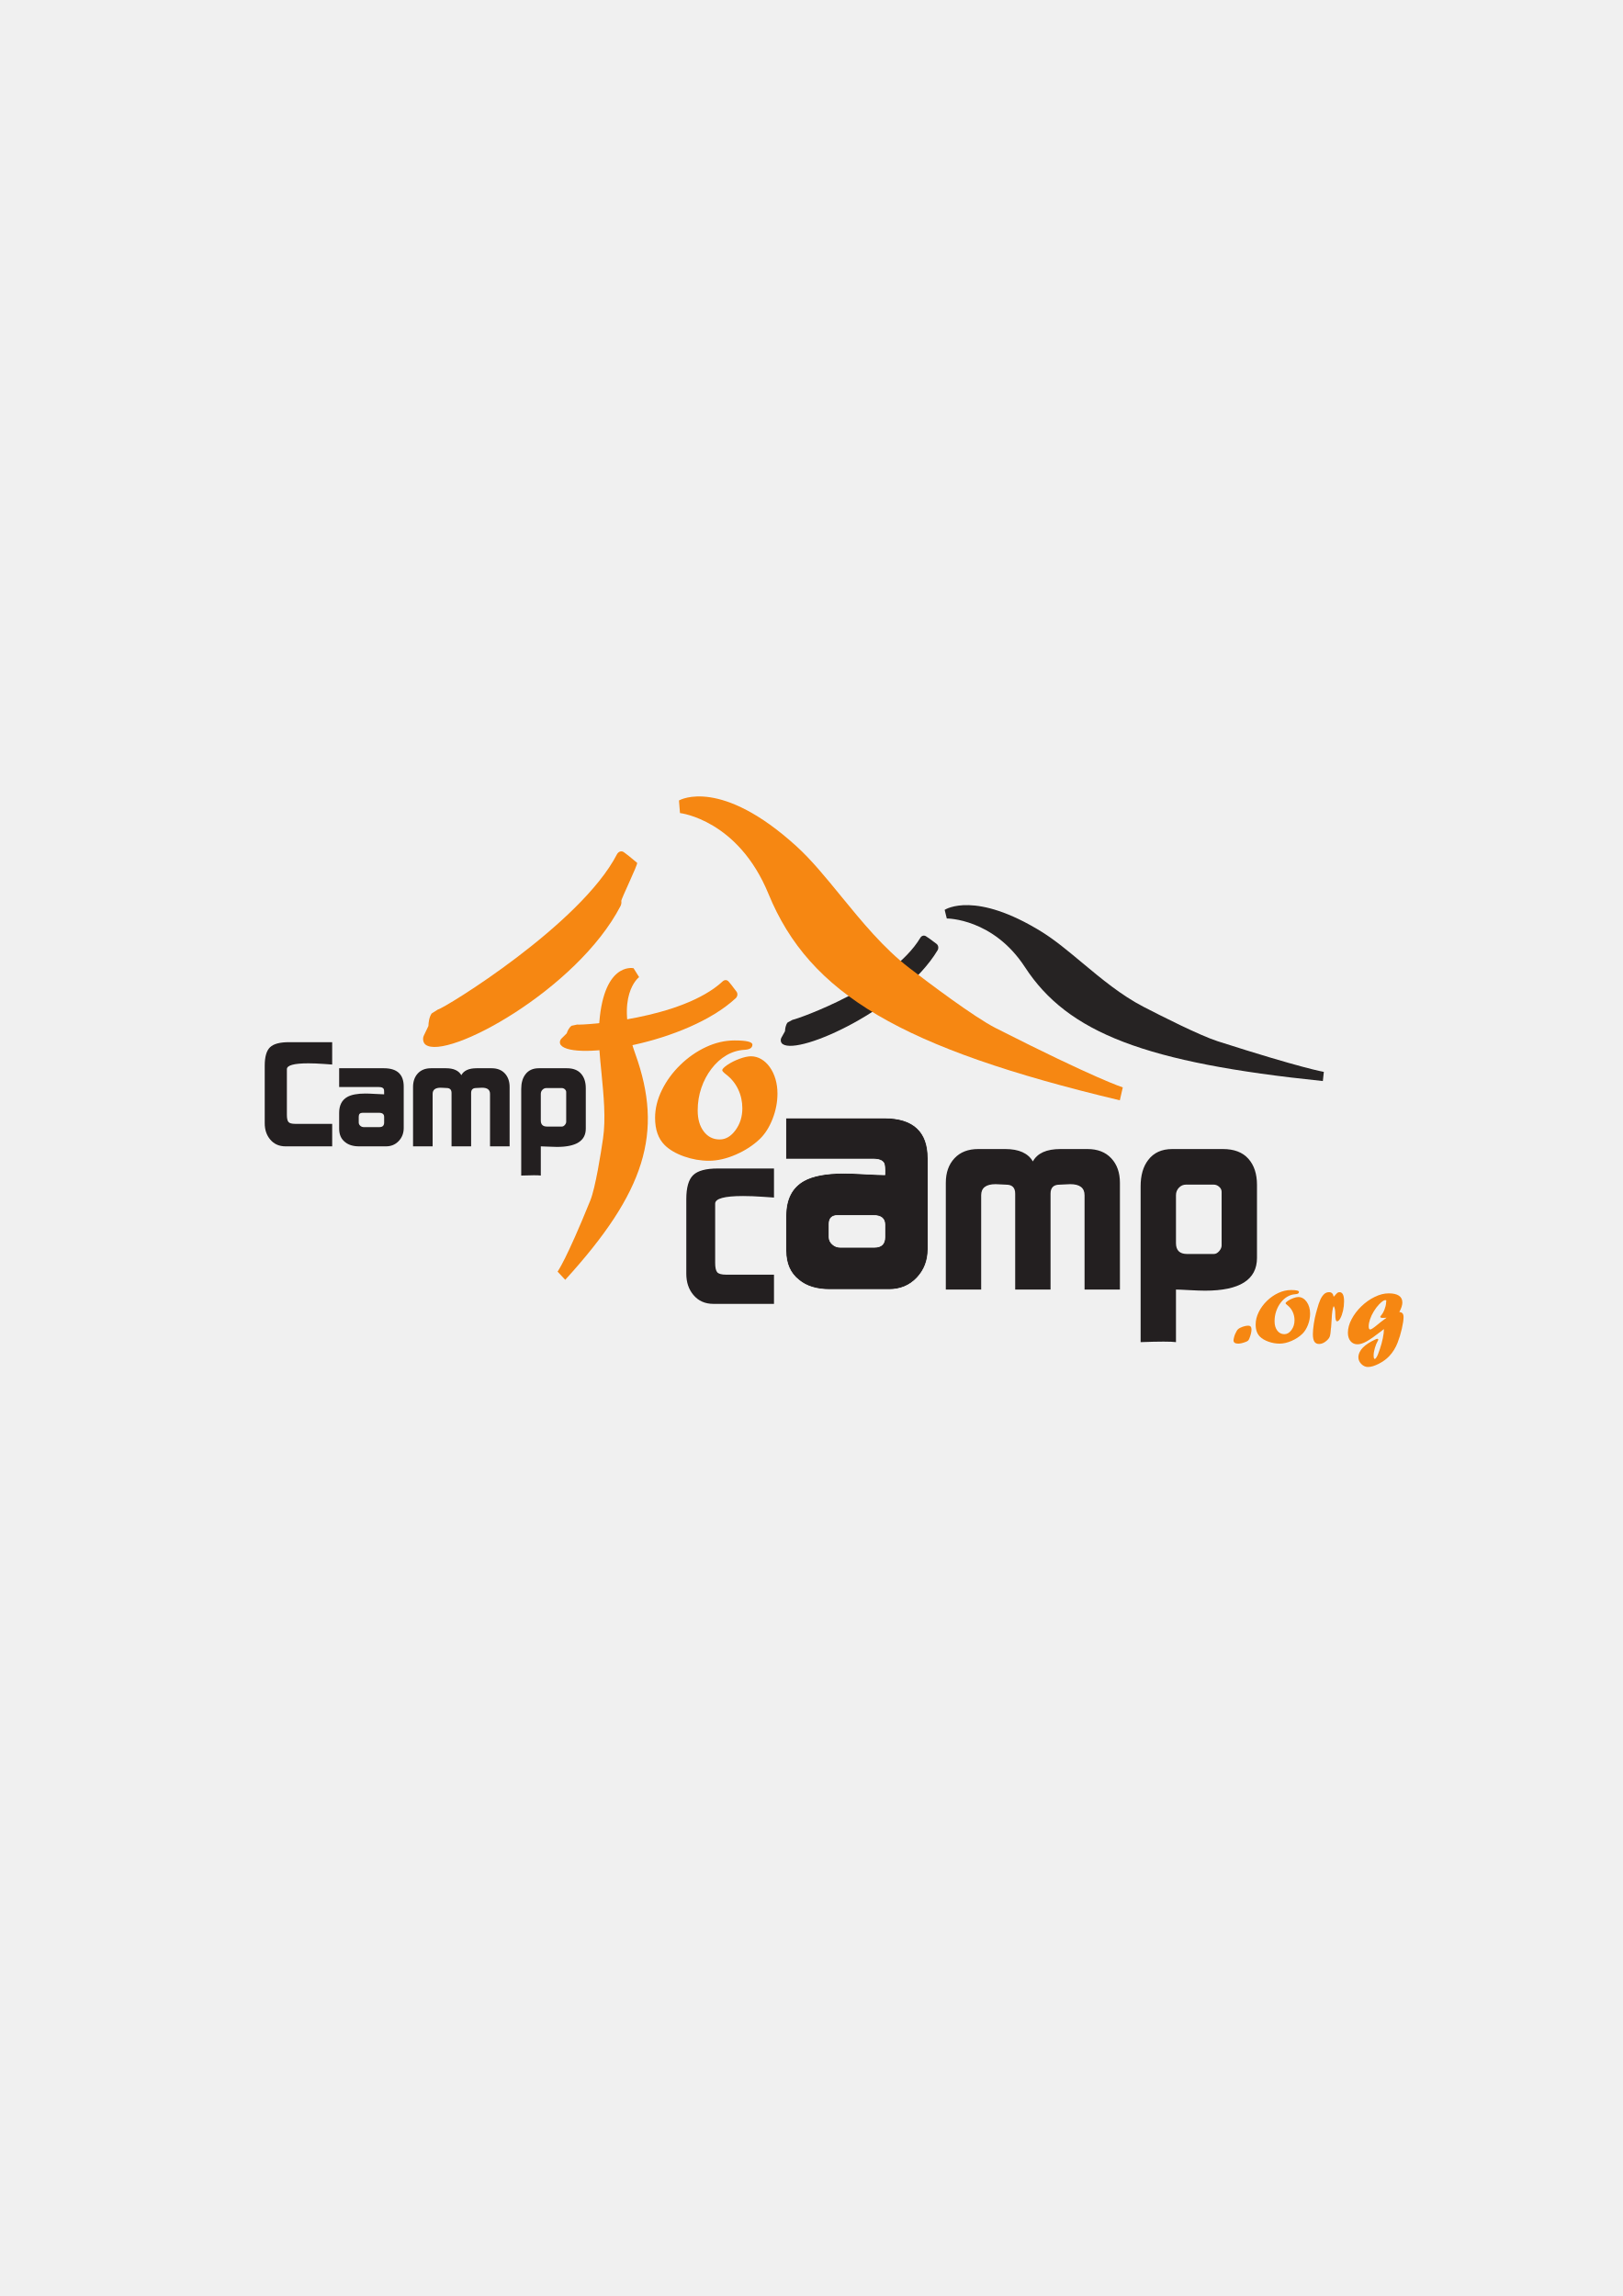
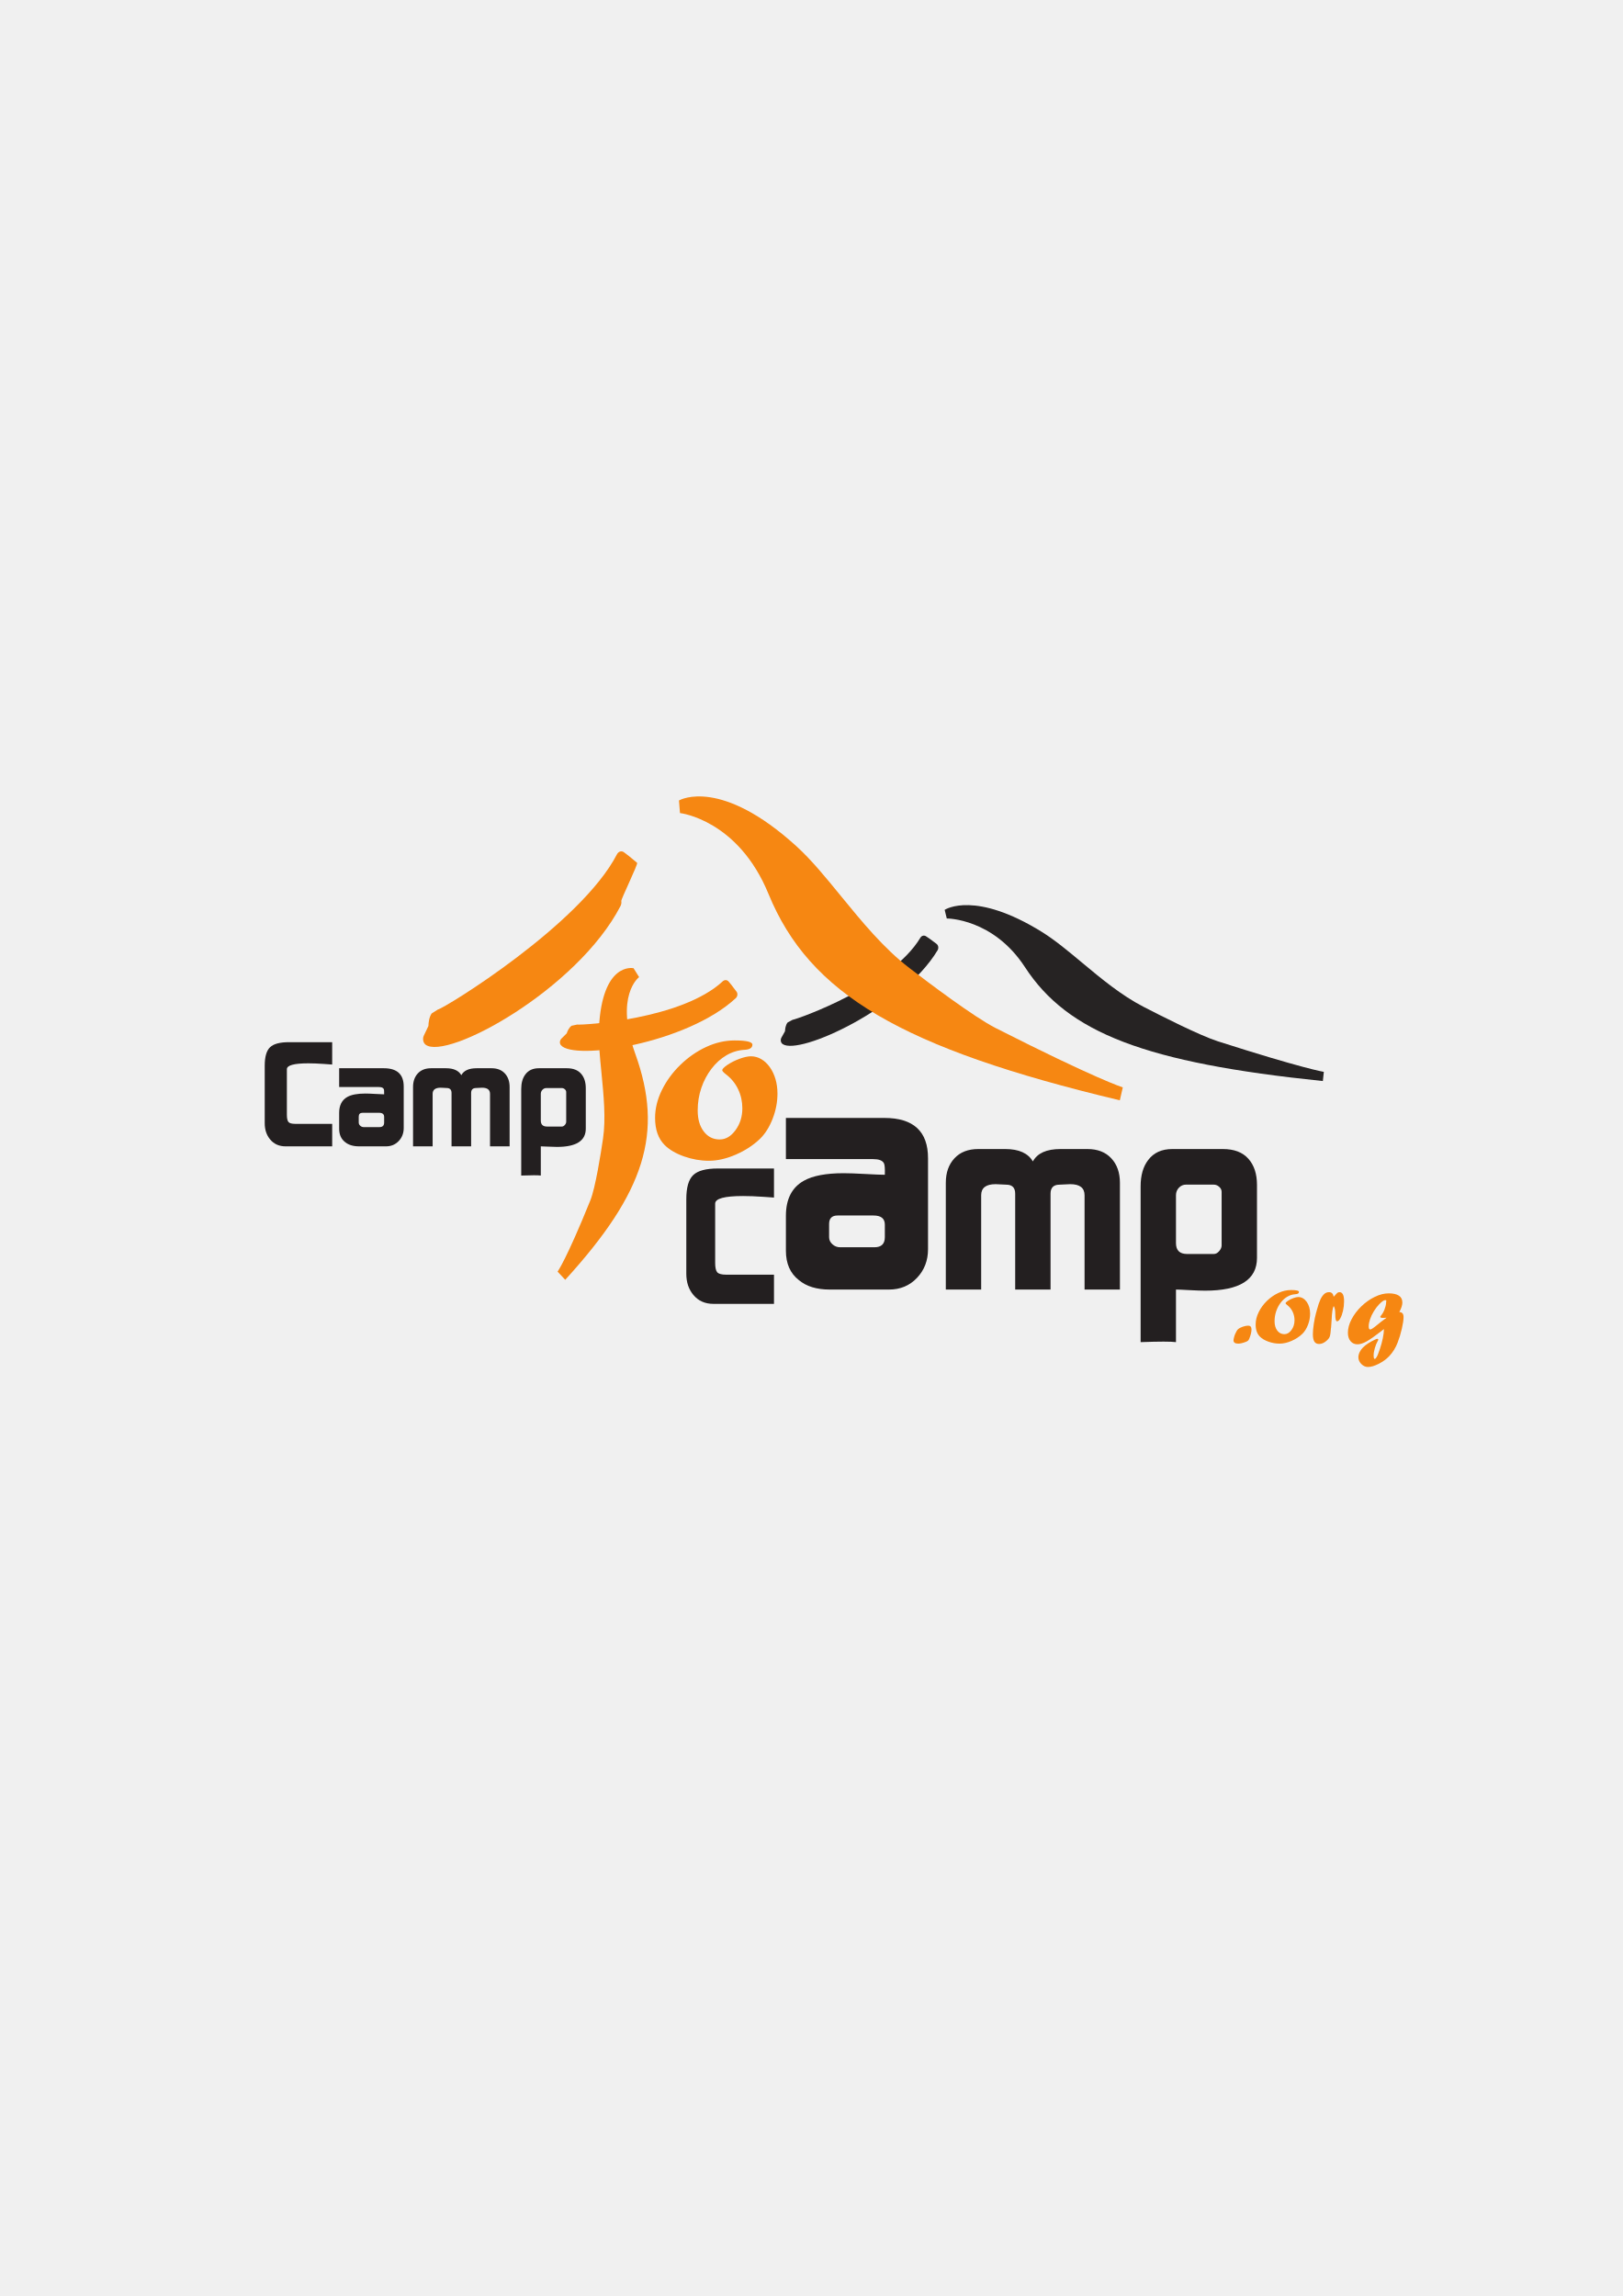
<svg xmlns="http://www.w3.org/2000/svg" id="svg2" version="1.1" width="743.75" height="1052.5" xml:space="preserve">
-   <defs id="defs6">
-     <clipPath clipPathUnits="userSpaceOnUse" id="clipPath20">
-       <path d="M 0,2092.36 0,0 l 4175.88,0 0,2092.36 -4175.88,0 z" id="path22" />
-     </clipPath>
-   </defs>
+   <defs id="defs6" />
  <g id="g12" transform="matrix(1.25,0,0,-1.25,0,1052.5)">
    <g id="g2936" transform="translate(2.522813,103.4353)">
-       <path d="m 337.026,395.209 1.312,-0.881 c 0.063,-0.047 2.523,-1.878 2.523,-1.878 0.338,-0.251 0.565,-0.636 0.647,-1.083 0.072,-0.435 -0.011,-0.897 -0.226,-1.276 -12.657,-21.115 -50.69,-38.67 -56.803,-34.423 -0.339,0.236 -0.596,0.62 -0.678,1.061 -0.03,0.144 -0.041,0.293 -0.03,0.441 0.009,0.298 0.082,0.579 0.225,0.836 l 1.334,2.4 c 0.03,0.821 0.195,2.232 0.944,3.18 l 1.804,0.975 c 2.135,0.375 36.301,12.437 46.897,30.135 0.461,0.749 1.353,0.979 2.051,0.513" style="fill:#262323;fill-opacity:1;fill-rule:nonzero;stroke:none" id="path24" />
-       <path d="m 223.685,425.236 c -13.305,-25.703 -62.98,-56.306 -65.656,-56.895 l -2.267,-1.437 c -0.954,-1.379 -1.159,-3.414 -1.191,-4.594 l -1.671,-3.493 c -0.185,-0.364 -0.277,-0.784 -0.288,-1.206 -0.009,-0.215 0.011,-0.43 0.052,-0.641 0.113,-0.625 0.421,-1.164 0.852,-1.503 7.724,-5.964 55.625,20.182 71.503,50.856 0.277,0.548 0.38,1.205 0.277,1.841 -0.102,0.636 6.226,13.627 5.805,13.98 0,0 -3.108,2.575 -3.19,2.636 l -1.651,1.241 c -0.882,0.652 -2.01,0.308 -2.574,-0.785" style="fill:#f68712;fill-opacity:1;fill-rule:nonzero;stroke:none" id="path26" />
-       <path d="m 246.445,445.013 0.37,-4.616 c 0.214,-0.021 21.324,-2.503 32.453,-29.653 15.078,-36.773 48.783,-56.59 128.83,-75.692 l 1.087,4.737 c -0.103,0.032 -9.817,3.083 -46.588,21.751 -7.97,4.051 -24.781,16.745 -31.644,22.018 -9.476,7.271 -17.406,16.979 -25.089,26.37 -5.59,6.852 -10.872,13.324 -16.36,18.309 -27.602,25.115 -42.443,17.13 -43.059,16.776" style="fill:#f68712;fill-opacity:1;fill-rule:nonzero;stroke:none" id="path28" />
-       <path d="m 119.281,318.169 -17.068,0 c -2.38,0 -4.272,0.841 -5.671,2.524 -1.329,1.579 -1.995,3.569 -1.995,5.989 l 0,21.022 c 0,3.293 0.646,5.56 1.944,6.801 1.292,1.246 3.605,1.867 6.929,1.867 l 15.863,0 0,-8.207 c 0.108,0 -0.912,0.078 -3.051,0.227 -2.134,0.148 -4.027,0.226 -5.672,0.226 -5.262,0 -7.888,-0.718 -7.888,-2.161 l 0,-16.717 c 0,-1.304 0.195,-2.176 0.58,-2.637 0.384,-0.462 1.225,-0.687 2.523,-0.687 l 13.509,0 0,-8.247" style="fill:#231f20;fill-opacity:1;fill-rule:nonzero;stroke:none" id="path30" />
-       <path d="m 138.334,326.887 0,2.092 c 0,1.005 -0.631,1.497 -1.893,1.497 l -6,0 c -0.948,0 -1.42,-0.461 -1.42,-1.395 l 0,-2.194 c 0,-0.441 0.185,-0.831 0.553,-1.169 0.37,-0.329 0.795,-0.492 1.288,-0.492 l 5.734,0 c 1.159,0 1.739,0.553 1.739,1.661 z m 7.18,-1.99 c 0,-1.887 -0.615,-3.488 -1.836,-4.78 -1.225,-1.292 -2.784,-1.949 -4.672,-1.949 l -9.868,0 c -2.169,0 -3.887,0.533 -5.144,1.579 -1.436,1.119 -2.154,2.75 -2.154,4.882 l 0,5.827 c 0,2.76 0.995,4.699 2.986,5.827 1.502,0.84 3.718,1.256 6.646,1.256 0.842,0 2.046,-0.045 3.616,-0.144 1.57,-0.098 2.652,-0.149 3.247,-0.149 0.036,1.072 -0.021,1.729 -0.159,1.98 -0.246,0.462 -0.842,0.692 -1.79,0.692 l -14.545,0 0,6.894 16.396,0 c 4.852,0 7.277,-2.242 7.277,-6.725 l 0,-15.19" style="fill:#231f20;fill-opacity:1;fill-rule:nonzero;stroke:none" id="path32" />
-       <path d="m 184.343,339.929 0,-21.761 -7.181,0 0,19.242 c 0,1.508 -0.974,2.263 -2.918,2.263 -0.246,0 -0.62,-0.015 -1.123,-0.052 -0.502,-0.036 -0.861,-0.056 -1.067,-0.056 -1.216,0 -1.826,-0.611 -1.826,-1.836 l 0,-19.561 -7.18,0 0,19.561 c 0,1.225 -0.605,1.836 -1.811,1.836 -0.205,0 -0.553,0.02 -1.036,0.056 -0.482,0.037 -0.862,0.052 -1.138,0.052 -1.965,0 -2.949,-0.755 -2.949,-2.263 l 0,-19.242 -7.18,0 0,21.761 c 0,2.066 0.584,3.729 1.754,4.99 1.169,1.262 2.785,1.893 4.846,1.893 l 5.498,0 c 2.76,0 4.626,-0.848 5.606,-2.539 0.908,1.691 2.775,2.539 5.606,2.539 l 5.498,0 c 2.061,0 3.677,-0.631 4.847,-1.893 1.169,-1.261 1.754,-2.924 1.754,-4.99" style="fill:#231f20;fill-opacity:1;fill-rule:nonzero;stroke:none" id="path34" />
-       <path d="m 205.093,327.173 0,10.904 c 0,0.389 -0.169,0.729 -0.497,1.026 -0.339,0.298 -0.713,0.446 -1.134,0.446 l -5.631,0 c -0.559,0 -1.041,-0.211 -1.446,-0.631 -0.406,-0.42 -0.605,-0.923 -0.605,-1.517 l 0,-9.756 c 0,-1.477 0.753,-2.214 2.261,-2.214 l 5.472,0 c 0.385,0 0.744,0.194 1.083,0.584 0.328,0.38 0.497,0.77 0.497,1.158 z m 7.18,-2.532 c 0,-4.441 -3.518,-6.678 -10.56,-6.678 -0.805,0 -1.887,0.04 -3.256,0.103 -1.364,0.072 -2.257,0.102 -2.677,0.102 l 0,-10.709 c -0.98,0.145 -3.37,0.145 -7.18,0 l 0,31.737 c 0,2.24 0.507,4.025 1.523,5.353 1.118,1.508 2.764,2.263 4.934,2.263 l 10.287,0 c 2.278,0 4.001,-0.657 5.17,-1.971 1.174,-1.312 1.759,-3.092 1.759,-5.333 l 0,-14.867" style="fill:#231f20;fill-opacity:1;fill-rule:nonzero;stroke:none" id="path36" />
-       <path d="m 281.287,260.401 -22.187,0 c -3.097,0 -5.554,1.097 -7.374,3.283 -1.728,2.051 -2.595,4.645 -2.595,7.785 l 0,27.315 c 0,4.277 0.841,7.22 2.528,8.841 1.682,1.62 4.688,2.421 9.011,2.421 l 20.617,0 0,-10.668 c 0.139,0 -1.185,0.103 -3.959,0.287 -2.775,0.195 -5.237,0.288 -7.37,0.288 -6.831,0 -10.242,-0.923 -10.242,-2.79 l 0,-21.746 c 0,-1.681 0.252,-2.821 0.748,-3.416 0.503,-0.584 1.596,-0.891 3.278,-0.891 l 17.545,0 0,-10.709" style="fill:#231f20;fill-opacity:1;fill-rule:nonzero;stroke:none" id="path38" />
-       <path d="m 321.931,284.853 0,4.615 c 0,2.236 -1.396,3.345 -4.165,3.345 l -13.155,0 c -2.077,0 -3.118,-1.036 -3.118,-3.109 l 0,-4.851 c 0,-0.995 0.406,-1.866 1.21,-2.584 0.811,-0.739 1.754,-1.108 2.832,-1.108 l 12.58,0 c 2.543,0 3.816,1.231 3.816,3.692 z m 15.837,-4.41 c 0,-4.165 -1.354,-7.662 -4.051,-10.514 -2.699,-2.852 -6.125,-4.277 -10.278,-4.277 l -21.726,0 c -4.773,0 -8.549,1.159 -11.318,3.477 -3.159,2.461 -4.739,6.041 -4.739,10.749 l 0,12.832 c 0,6.092 2.19,10.38 6.565,12.841 3.297,1.848 8.17,2.771 14.621,2.771 1.842,0 4.493,-0.093 7.945,-0.287 3.451,-0.186 5.83,-0.289 7.144,-0.289 0.071,2.299 -0.041,3.713 -0.349,4.258 -0.544,0.994 -1.857,1.487 -3.939,1.487 l -31.987,0 0,15.098 36.09,0 c 10.678,0 16.022,-4.924 16.022,-14.77 l 0,-33.376" style="fill:#231f20;fill-opacity:1;fill-rule:nonzero;stroke:none" id="path40" />
-       <path d="m 337.893,313.819 c 0,4.936 -1.362,8.694 -4.047,11.169 -2.682,2.473 -6.753,3.726 -12.1,3.726 l -36.215,0 0,-15.348 32.112,0 c 2.025,0 3.313,-0.478 3.83,-1.422 0.291,-0.516 0.403,-1.927 0.333,-4.194 l 0.125,0.121 c -1.233,0 -3.434,0.089 -7.137,0.289 -3.387,0.19 -6.061,0.287 -7.952,0.287 -6.443,0 -11.383,-0.938 -14.682,-2.787 -4.399,-2.474 -6.629,-6.831 -6.629,-12.95 l 0,-12.832 c 0,-4.723 1.611,-8.372 4.787,-10.847 2.776,-2.325 6.611,-3.504 11.395,-3.504 l 21.726,0 c 4.17,0 7.659,1.452 10.369,4.316 2.711,2.866 4.085,6.432 4.085,10.6 l 0,33.376 z m -0.25,-33.376 c 0,-4.102 -1.352,-7.611 -4.017,-10.428 -2.661,-2.813 -6.089,-4.238 -10.187,-4.238 l -21.726,0 c -4.724,0 -8.505,1.16 -11.238,3.448 -3.115,2.428 -4.694,6.011 -4.694,10.653 l 0,12.832 c 0,6.022 2.187,10.306 6.501,12.732 3.262,1.828 8.161,2.755 14.56,2.755 1.886,0 4.557,-0.097 7.938,-0.287 3.708,-0.2 5.913,-0.289 7.151,-0.289 l 0.121,0 0.004,0.122 c 0.072,2.345 -0.047,3.759 -0.365,4.323 -0.562,1.028 -1.924,1.55 -4.048,1.55 l -31.987,0 0.125,-0.125 0,15.098 -0.125,-0.125 36.09,0 c 10.548,0 15.897,-4.927 15.897,-14.645 l 0,-33.376" style="fill:#ffffff;fill-opacity:1;fill-rule:nonzero;stroke:none" id="path42" />
-       <path d="m 318.115,281.287 -12.58,0 c -1.041,0 -1.965,0.361 -2.748,1.075 -0.776,0.693 -1.169,1.53 -1.169,2.492 l 0,4.851 c 0,2.008 0.98,2.984 2.993,2.984 l 13.155,0 c 2.719,0 4.04,-1.053 4.04,-3.22 l 0,-4.615 c 0,-2.401 -1.207,-3.567 -3.691,-3.567 z m 3.941,3.567 0,4.615 c 0,2.302 -1.444,3.47 -4.29,3.47 l -13.155,0 c -2.152,0 -3.243,-1.088 -3.243,-3.234 l 0,-4.851 c 0,-1.036 0.421,-1.937 1.252,-2.677 0.829,-0.757 1.811,-1.14 2.915,-1.14 l 12.58,0 c 2.615,0 3.941,1.284 3.941,3.817" style="fill:#ffffff;fill-opacity:1;fill-rule:nonzero;stroke:none" id="path44" />
-       <path d="m 408.132,304.803 0,-39.151 -12.966,0 0,34.587 c 0,2.708 -1.754,4.062 -5.251,4.062 -0.441,0 -1.108,-0.02 -2.011,-0.093 -0.913,-0.061 -1.558,-0.091 -1.928,-0.091 -2.195,0 -3.282,-1.11 -3.282,-3.304 l 0,-35.161 -12.965,0 0,35.161 c 0,2.194 -1.087,3.304 -3.262,3.304 -0.369,0 -0.984,0.03 -1.857,0.091 -0.872,0.073 -1.548,0.093 -2.051,0.093 -3.539,0 -5.303,-1.354 -5.303,-4.062 l 0,-34.587 -12.965,0 0,39.151 c 0,3.724 1.057,6.719 3.16,8.975 2.113,2.278 5.026,3.406 8.739,3.406 l 9.918,0 c 4.974,0 8.339,-1.518 10.103,-4.545 1.642,3.027 5.006,4.545 10.104,4.545 l 9.919,0 c 3.712,0 6.626,-1.128 8.738,-3.406 2.103,-2.256 3.16,-5.251 3.16,-8.975" style="fill:#231f20;fill-opacity:1;fill-rule:nonzero;stroke:none" id="path46" />
-       <path d="m 445.427,281.828 0,19.664 c 0,0.697 -0.298,1.313 -0.903,1.845 -0.595,0.533 -1.272,0.8 -2.032,0.8 l -10.113,0 c -1.015,0 -1.877,-0.369 -2.605,-1.129 -0.728,-0.758 -1.087,-1.671 -1.087,-2.748 l 0,-17.58 c 0,-2.646 1.354,-3.98 4.061,-3.98 l 9.848,0 c 0.686,0 1.333,0.349 1.928,1.046 0.605,0.698 0.903,1.385 0.903,2.082 z m 12.965,-4.564 c 0,-8.011 -6.339,-12.021 -19.018,-12.021 -1.445,0 -3.404,0.072 -5.866,0.205 -2.462,0.143 -4.062,0.205 -4.821,0.205 l 0,-19.283 c -1.764,0.256 -6.093,0.256 -12.965,0 l 0,57.111 c 0,4.031 0.912,7.242 2.749,9.641 2.011,2.708 4.974,4.063 8.883,4.063 l 18.544,0 c 4.103,0 7.212,-1.18 9.324,-3.549 2.113,-2.36 3.17,-5.56 3.17,-9.601 l 0,-26.771" style="fill:#231f20;fill-opacity:1;fill-rule:nonzero;stroke:none" id="path48" />
-       <path d="m 379.51,396.81 c 4.811,-2.991 9.652,-7.031 14.781,-11.309 7.036,-5.857 14.288,-11.914 22.515,-16.166 5.948,-3.077 20.504,-10.477 27.191,-12.627 30.873,-9.898 38.833,-11.22 38.905,-11.226 l -0.359,-3.363 c -64.928,6.682 -93.524,17.616 -109.238,41.782 -11.621,17.841 -28.494,17.837 -28.658,17.832 l -0.78,3.164 c 0.461,0.292 11.283,7.015 35.643,-8.087" style="fill:#262323;fill-opacity:1;fill-rule:nonzero;stroke:none" id="path50" />
-       <path d="m 229.79,383.497 2.039,-3.267 c -0.096,-0.064 -9.07,-6.809 -1.393,-28.16 10.4,-28.921 3.681,-50.604 -25.7,-82.842 l -2.8,3.002 c 0.033,0.046 3.249,4.463 11.993,26.085 1.895,4.692 3.895,17.443 4.667,22.711 1.077,7.266 0.231,15.841 -0.575,24.142 -0.6,6.052 -1.166,11.768 -0.915,16.509 1.234,23.879 12.217,21.918 12.684,21.82" style="fill:#f68712;fill-opacity:1;fill-rule:nonzero;stroke:none" id="path52" />
-       <path d="m 264.623,378.629 1.015,-1.212 c 0.047,-0.063 1.901,-2.506 1.901,-2.506 0.255,-0.335 0.364,-0.769 0.319,-1.22 -0.052,-0.438 -0.26,-0.859 -0.572,-1.163 -18.038,-16.754 -59.456,-23.02 -64.144,-17.238 -0.26,0.321 -0.4,0.761 -0.356,1.207 0.011,0.147 0.043,0.293 0.094,0.432 0.093,0.284 0.24,0.534 0.45,0.741 l 1.949,1.933 c 0.258,0.78 0.809,2.089 1.792,2.791 l 2.005,0.434 c 2.155,-0.234 38.328,1.834 53.434,15.88 0.652,0.591 1.573,0.563 2.113,-0.079" style="fill:#f68712;fill-opacity:1;fill-rule:nonzero;stroke:none" id="path54" />
-       <path d="m 266.831,357.008 c 4.359,0 6.54,-0.514 6.54,-1.542 0,-1.176 -0.979,-1.807 -2.935,-1.896 -2.366,-0.146 -4.571,-0.82 -6.615,-2.021 -2.044,-1.201 -3.861,-2.843 -5.453,-4.923 -1.592,-2.08 -2.833,-4.424 -3.724,-7.032 -0.89,-2.607 -1.336,-5.362 -1.336,-8.263 0,-3.193 0.744,-5.764 2.233,-7.712 1.488,-1.95 3.429,-2.923 5.823,-2.923 2.219,0 4.159,1.142 5.823,3.427 1.664,2.286 2.496,4.952 2.496,7.999 0,2.491 -0.519,4.827 -1.558,7.009 -1.039,2.183 -2.554,4.022 -4.543,5.517 -0.85,0.674 -1.274,1.157 -1.274,1.45 0,0.41 0.6,1.04 1.801,1.89 1.347,0.908 2.855,1.67 4.524,2.285 1.669,0.615 3.075,0.923 4.217,0.923 1.318,0 2.57,-0.345 3.756,-1.033 1.186,-0.689 2.233,-1.671 3.141,-2.944 0.908,-1.274 1.603,-2.739 2.087,-4.393 0.482,-1.656 0.724,-3.42 0.724,-5.294 0,-3.106 -0.586,-6.174 -1.757,-9.205 -1.171,-3.032 -2.708,-5.485 -4.61,-7.36 -2.459,-2.373 -5.423,-4.313 -8.892,-5.821 -3.468,-1.509 -6.769,-2.263 -9.901,-2.263 -3.045,0 -6.067,0.528 -9.067,1.582 -3,1.055 -5.379,2.446 -7.135,4.176 -2.342,2.344 -3.513,5.669 -3.513,9.976 0,3.398 0.834,6.797 2.502,10.196 1.668,3.398 3.928,6.482 6.781,9.252 2.854,2.768 5.999,4.951 9.439,6.548 3.438,1.596 6.914,2.395 10.426,2.395" style="fill:#f68712;fill-opacity:1;fill-rule:nonzero;stroke:none" id="path56" />
-       <path d="m 451.553,245.821 c -1.178,0 -1.766,0.396 -1.766,1.19 0,0.246 0.066,0.623 0.197,1.131 0.13,0.508 0.268,0.917 0.412,1.228 0.392,0.899 0.752,1.483 1.079,1.756 0.379,0.338 0.945,0.638 1.697,0.899 0.752,0.26 1.416,0.389 1.992,0.389 0.811,0 1.217,-0.467 1.217,-1.405 0,-0.884 -0.256,-1.963 -0.766,-3.238 -0.13,-0.363 -0.284,-0.633 -0.461,-0.809 -0.176,-0.176 -0.467,-0.342 -0.873,-0.498 -1.112,-0.429 -2.021,-0.643 -2.728,-0.643" style="fill:#f68712;fill-opacity:1;fill-rule:nonzero;stroke:none" id="path58" />
-       <path d="m 470.869,265.478 c 1.94,0 2.91,-0.23 2.91,-0.687 0,-0.523 -0.435,-0.805 -1.307,-0.844 -1.054,-0.066 -2.036,-0.367 -2.946,-0.902 -0.912,-0.535 -1.721,-1.267 -2.43,-2.194 -0.709,-0.928 -1.262,-1.973 -1.658,-3.136 -0.398,-1.162 -0.596,-2.39 -0.596,-3.683 0,-1.424 0.332,-2.571 0.997,-3.439 0.665,-0.868 1.531,-1.303 2.601,-1.303 0.99,0 1.857,0.511 2.599,1.532 0.744,1.02 1.115,2.212 1.115,3.573 0,1.112 -0.231,2.156 -0.693,3.131 -0.463,0.975 -1.137,1.797 -2.021,2.465 -0.378,0.3 -0.567,0.516 -0.567,0.647 0,0.183 0.267,0.464 0.801,0.845 0.598,0.404 1.268,0.745 2.01,1.019 0.742,0.276 1.367,0.413 1.875,0.413 0.586,0 1.141,-0.153 1.669,-0.461 0.527,-0.307 0.993,-0.745 1.395,-1.313 0.404,-0.568 0.713,-1.222 0.928,-1.96 0.215,-0.738 0.322,-1.526 0.322,-2.362 0,-1.385 -0.261,-2.754 -0.781,-4.108 -0.522,-1.351 -1.205,-2.447 -2.052,-3.283 -1.095,-1.058 -2.413,-1.924 -3.957,-2.598 -1.544,-0.671 -3.013,-1.008 -4.405,-1.008 -1.356,0 -2.701,0.235 -4.035,0.704 -1.336,0.47 -2.395,1.09 -3.176,1.861 -1.041,1.043 -1.563,2.525 -1.563,4.443 0,1.514 0.372,3.028 1.114,4.542 0.742,1.515 1.747,2.888 3.016,4.123 1.269,1.232 2.669,2.205 4.199,2.916 1.529,0.71 3.075,1.067 4.636,1.067" style="fill:#f68712;fill-opacity:1;fill-rule:nonzero;stroke:none" id="path60" />
-       <path d="m 485.569,251.765 -0.077,-0.391 c 0,-0.22 -0.025,-0.54 -0.076,-0.956 -0.053,-0.637 -0.124,-1.157 -0.215,-1.561 -0.091,-0.403 -0.228,-0.738 -0.411,-1.005 -0.182,-0.267 -0.43,-0.55 -0.743,-0.849 -0.951,-0.872 -1.91,-1.307 -2.874,-1.307 -0.782,0 -1.359,0.286 -1.731,0.858 -0.372,0.573 -0.557,1.498 -0.557,2.773 0,1.016 0.113,2.269 0.342,3.76 0.226,1.49 0.503,2.828 0.828,4.012 l 0.156,0.508 c 0,0.078 0.039,0.241 0.117,0.488 0.481,1.772 0.922,3.082 1.326,3.936 0.403,0.851 0.891,1.539 1.463,2.059 0.506,0.404 1.078,0.606 1.715,0.606 0.924,0 1.483,-0.56 1.678,-1.68 0.183,0.156 0.358,0.339 0.527,0.547 0.379,0.456 0.672,0.759 0.881,0.908 0.208,0.149 0.449,0.225 0.723,0.225 1.121,0 1.681,-1.108 1.681,-3.322 0,-1.212 -0.13,-2.384 -0.392,-3.517 -0.262,-1.133 -0.592,-2.058 -0.991,-2.774 -0.4,-0.716 -0.795,-1.075 -1.188,-1.075 -0.432,0 -0.647,0.814 -0.647,2.441 0,0.857 -0.048,1.531 -0.144,2.019 -0.096,0.488 -0.246,0.868 -0.45,1.142 -0.384,-0.729 -0.633,-2.394 -0.748,-4.995 -0.09,-1.51 -0.154,-2.459 -0.193,-2.85" style="fill:#f68712;fill-opacity:1;fill-rule:nonzero;stroke:none" id="path62" />
-       <path d="m 505.916,255.337 0,-0.078 -0.078,0.078 c -0.078,-0.026 -0.182,-0.039 -0.311,-0.039 -0.246,-0.026 -0.556,-0.039 -0.932,-0.039 -0.661,0 -0.991,0.124 -0.991,0.372 0,0.129 0.084,0.286 0.254,0.469 0.494,0.561 0.92,1.297 1.279,2.209 0.357,0.913 0.556,1.741 0.596,2.484 0,0.182 0.012,0.346 0.039,0.489 0.012,0.052 0.022,0.097 0.029,0.136 0.006,0.039 0.01,0.073 0.01,0.098 0,0.184 -0.124,0.274 -0.371,0.274 -0.51,0 -1.292,-0.547 -2.349,-1.643 -0.665,-0.705 -1.292,-1.539 -1.878,-2.505 -0.588,-0.966 -1.044,-1.931 -1.37,-2.896 -0.326,-0.965 -0.489,-1.833 -0.489,-2.602 0,-0.757 0.188,-1.135 0.566,-1.135 0.364,0 1.282,0.613 2.754,1.841 0.664,0.574 1.744,1.403 3.242,2.487 z m -0.969,-4.179 -0.527,-0.391 c -0.039,-0.039 -0.102,-0.091 -0.186,-0.156 -0.085,-0.066 -0.193,-0.15 -0.324,-0.254 -2.255,-1.758 -4.024,-2.995 -5.308,-3.711 -1.284,-0.716 -2.403,-1.074 -3.354,-1.074 -1.055,0 -1.906,0.383 -2.552,1.153 -0.645,0.769 -0.967,1.799 -0.967,3.088 0,1.603 0.453,3.262 1.357,4.974 0.906,1.715 2.101,3.289 3.586,4.722 1.484,1.434 3.113,2.583 4.885,3.45 1.771,0.867 3.484,1.3 5.138,1.3 1.628,0 2.87,-0.28 3.723,-0.841 0.853,-0.56 1.279,-1.401 1.279,-2.522 0,-0.939 -0.371,-2.099 -1.113,-3.481 0.533,-0.039 0.926,-0.206 1.176,-0.499 0.25,-0.293 0.375,-0.752 0.375,-1.377 0,-1.017 -0.209,-2.433 -0.626,-4.252 -0.417,-1.816 -0.925,-3.494 -1.524,-5.029 -0.731,-1.938 -1.774,-3.624 -3.129,-5.055 -1.031,-1.081 -2.308,-2.007 -3.833,-2.782 -1.526,-0.775 -2.835,-1.162 -3.931,-1.162 -0.912,0 -1.728,0.365 -2.444,1.093 -0.717,0.728 -1.076,1.549 -1.076,2.459 0,0.611 0.157,1.246 0.469,1.902 0.313,0.658 0.717,1.221 1.213,1.69 1.017,1.027 2.509,2.003 4.477,2.926 0.365,0.183 0.646,0.274 0.841,0.274 0.079,0 0.15,-0.032 0.215,-0.098 0.065,-0.065 0.098,-0.136 0.098,-0.215 0,-0.09 -0.078,-0.266 -0.234,-0.528 -0.391,-0.664 -0.737,-1.514 -1.036,-2.55 -0.299,-1.035 -0.449,-1.93 -0.449,-2.686 0,-0.887 0.137,-1.329 0.412,-1.329 0.143,0 0.323,0.159 0.538,0.478 0.216,0.32 0.409,0.681 0.578,1.085 1.111,2.815 1.824,5.42 2.138,7.818 0.039,0.35 0.077,0.877 0.115,1.58" style="fill:#f68712;fill-opacity:1;fill-rule:nonzero;stroke:none" id="path64" />
+       <g id="g3028">
+         <path id="path24" style="fill:#262323;fill-opacity:1;fill-rule:nonzero;stroke:none" d="m 337.026,395.209 1.312,-0.881 c 0.063,-0.047 2.523,-1.878 2.523,-1.878 0.338,-0.251 0.565,-0.636 0.647,-1.083 0.072,-0.435 -0.011,-0.897 -0.226,-1.276 -12.657,-21.115 -50.69,-38.67 -56.803,-34.423 -0.339,0.236 -0.596,0.62 -0.678,1.061 -0.03,0.144 -0.041,0.293 -0.03,0.441 0.009,0.298 0.082,0.579 0.225,0.836 l 1.334,2.4 c 0.03,0.821 0.195,2.232 0.944,3.18 l 1.804,0.975 c 2.135,0.375 36.301,12.437 46.897,30.135 0.461,0.749 1.353,0.979 2.051,0.513" />
+         <path id="path26" style="fill:#f68712;fill-opacity:1;fill-rule:nonzero;stroke:none" d="m 223.685,425.236 c -13.305,-25.703 -62.98,-56.306 -65.656,-56.895 l -2.267,-1.437 c -0.954,-1.379 -1.159,-3.414 -1.191,-4.594 l -1.671,-3.493 c -0.185,-0.364 -0.277,-0.784 -0.288,-1.206 -0.009,-0.215 0.011,-0.43 0.052,-0.641 0.113,-0.625 0.421,-1.164 0.852,-1.503 7.724,-5.964 55.625,20.182 71.503,50.856 0.277,0.548 0.38,1.205 0.277,1.841 -0.102,0.636 6.226,13.627 5.805,13.98 0,0 -3.108,2.575 -3.19,2.636 l -1.651,1.241 c -0.882,0.652 -2.01,0.308 -2.574,-0.785" />
+         <path id="path28" style="fill:#f68712;fill-opacity:1;fill-rule:nonzero;stroke:none" d="m 246.445,445.013 0.37,-4.616 c 0.214,-0.021 21.324,-2.503 32.453,-29.653 15.078,-36.773 48.783,-56.59 128.83,-75.692 l 1.087,4.737 c -0.103,0.032 -9.817,3.083 -46.588,21.751 -7.97,4.051 -24.781,16.745 -31.644,22.018 -9.476,7.271 -17.406,16.979 -25.089,26.37 -5.59,6.852 -10.872,13.324 -16.36,18.309 -27.602,25.115 -42.443,17.13 -43.059,16.776" />
+         <path id="path30" style="fill:#231f20;fill-opacity:1;fill-rule:nonzero;stroke:none" d="m 119.281,318.169 -17.068,0 c -2.38,0 -4.272,0.841 -5.671,2.524 -1.329,1.579 -1.995,3.569 -1.995,5.989 l 0,21.022 c 0,3.293 0.646,5.56 1.944,6.801 1.292,1.246 3.605,1.867 6.929,1.867 l 15.863,0 0,-8.207 c 0.108,0 -0.912,0.078 -3.051,0.227 -2.134,0.148 -4.027,0.226 -5.672,0.226 -5.262,0 -7.888,-0.718 -7.888,-2.161 l 0,-16.717 c 0,-1.304 0.195,-2.176 0.58,-2.637 0.384,-0.462 1.225,-0.687 2.523,-0.687 l 13.509,0 0,-8.247" />
+         <path id="path32" style="fill:#231f20;fill-opacity:1;fill-rule:nonzero;stroke:none" d="m 138.334,326.887 0,2.092 c 0,1.005 -0.631,1.497 -1.893,1.497 l -6,0 c -0.948,0 -1.42,-0.461 -1.42,-1.395 l 0,-2.194 c 0,-0.441 0.185,-0.831 0.553,-1.169 0.37,-0.329 0.795,-0.492 1.288,-0.492 l 5.734,0 c 1.159,0 1.739,0.553 1.739,1.661 z m 7.18,-1.99 c 0,-1.887 -0.615,-3.488 -1.836,-4.78 -1.225,-1.292 -2.784,-1.949 -4.672,-1.949 l -9.868,0 c -2.169,0 -3.887,0.533 -5.144,1.579 -1.436,1.119 -2.154,2.75 -2.154,4.882 l 0,5.827 c 0,2.76 0.995,4.699 2.986,5.827 1.502,0.84 3.718,1.256 6.646,1.256 0.842,0 2.046,-0.045 3.616,-0.144 1.57,-0.098 2.652,-0.149 3.247,-0.149 0.036,1.072 -0.021,1.729 -0.159,1.98 -0.246,0.462 -0.842,0.692 -1.79,0.692 l -14.545,0 0,6.894 16.396,0 c 4.852,0 7.277,-2.242 7.277,-6.725 l 0,-15.19" />
+         <path id="path34" style="fill:#231f20;fill-opacity:1;fill-rule:nonzero;stroke:none" d="m 184.343,339.929 0,-21.761 -7.181,0 0,19.242 c 0,1.508 -0.974,2.263 -2.918,2.263 -0.246,0 -0.62,-0.015 -1.123,-0.052 -0.502,-0.036 -0.861,-0.056 -1.067,-0.056 -1.216,0 -1.826,-0.611 -1.826,-1.836 l 0,-19.561 -7.18,0 0,19.561 c 0,1.225 -0.605,1.836 -1.811,1.836 -0.205,0 -0.553,0.02 -1.036,0.056 -0.482,0.037 -0.862,0.052 -1.138,0.052 -1.965,0 -2.949,-0.755 -2.949,-2.263 l 0,-19.242 -7.18,0 0,21.761 c 0,2.066 0.584,3.729 1.754,4.99 1.169,1.262 2.785,1.893 4.846,1.893 l 5.498,0 c 2.76,0 4.626,-0.848 5.606,-2.539 0.908,1.691 2.775,2.539 5.606,2.539 l 5.498,0 c 2.061,0 3.677,-0.631 4.847,-1.893 1.169,-1.261 1.754,-2.924 1.754,-4.99" />
+         <path id="path36" style="fill:#231f20;fill-opacity:1;fill-rule:nonzero;stroke:none" d="m 205.093,327.173 0,10.904 c 0,0.389 -0.169,0.729 -0.497,1.026 -0.339,0.298 -0.713,0.446 -1.134,0.446 l -5.631,0 c -0.559,0 -1.041,-0.211 -1.446,-0.631 -0.406,-0.42 -0.605,-0.923 -0.605,-1.517 l 0,-9.756 c 0,-1.477 0.753,-2.214 2.261,-2.214 l 5.472,0 c 0.385,0 0.744,0.194 1.083,0.584 0.328,0.38 0.497,0.77 0.497,1.158 z m 7.18,-2.532 c 0,-4.441 -3.518,-6.678 -10.56,-6.678 -0.805,0 -1.887,0.04 -3.256,0.103 -1.364,0.072 -2.257,0.102 -2.677,0.102 l 0,-10.709 c -0.98,0.145 -3.37,0.145 -7.18,0 l 0,31.737 c 0,2.24 0.507,4.025 1.523,5.353 1.118,1.508 2.764,2.263 4.934,2.263 l 10.287,0 c 2.278,0 4.001,-0.657 5.17,-1.971 1.174,-1.312 1.759,-3.092 1.759,-5.333 l 0,-14.867" />
+         <path id="path38" style="fill:#231f20;fill-opacity:1;fill-rule:nonzero;stroke:none" d="m 281.287,260.401 -22.187,0 c -3.097,0 -5.554,1.097 -7.374,3.283 -1.728,2.051 -2.595,4.645 -2.595,7.785 l 0,27.315 c 0,4.277 0.841,7.22 2.528,8.841 1.682,1.62 4.688,2.421 9.011,2.421 l 20.617,0 0,-10.668 c 0.139,0 -1.185,0.103 -3.959,0.287 -2.775,0.195 -5.237,0.288 -7.37,0.288 -6.831,0 -10.242,-0.923 -10.242,-2.79 l 0,-21.746 c 0,-1.681 0.252,-2.821 0.748,-3.416 0.503,-0.584 1.596,-0.891 3.278,-0.891 l 17.545,0 0,-10.709" />
+         <path id="path40" style="fill:#231f20;fill-opacity:1;fill-rule:nonzero;stroke:none" d="m 321.931,284.853 0,4.615 c 0,2.236 -1.396,3.345 -4.165,3.345 l -13.155,0 c -2.077,0 -3.118,-1.036 -3.118,-3.109 l 0,-4.851 c 0,-0.995 0.406,-1.866 1.21,-2.584 0.811,-0.739 1.754,-1.108 2.832,-1.108 l 12.58,0 c 2.543,0 3.816,1.231 3.816,3.692 z m 15.837,-4.41 c 0,-4.165 -1.354,-7.662 -4.051,-10.514 -2.699,-2.852 -6.125,-4.277 -10.278,-4.277 l -21.726,0 c -4.773,0 -8.549,1.159 -11.318,3.477 -3.159,2.461 -4.739,6.041 -4.739,10.749 l 0,12.832 c 0,6.092 2.19,10.38 6.565,12.841 3.297,1.848 8.17,2.771 14.621,2.771 1.842,0 4.493,-0.093 7.945,-0.287 3.451,-0.186 5.83,-0.289 7.144,-0.289 0.071,2.299 -0.041,3.713 -0.349,4.258 -0.544,0.994 -1.857,1.487 -3.939,1.487 l -31.987,0 0,15.098 36.09,0 c 10.678,0 16.022,-4.924 16.022,-14.77 l 0,-33.376" />
+         <path id="path46" style="fill:#231f20;fill-opacity:1;fill-rule:nonzero;stroke:none" d="m 408.132,304.803 0,-39.151 -12.966,0 0,34.587 c 0,2.708 -1.754,4.062 -5.251,4.062 -0.441,0 -1.108,-0.02 -2.011,-0.093 -0.913,-0.061 -1.558,-0.091 -1.928,-0.091 -2.195,0 -3.282,-1.11 -3.282,-3.304 l 0,-35.161 -12.965,0 0,35.161 c 0,2.194 -1.087,3.304 -3.262,3.304 -0.369,0 -0.984,0.03 -1.857,0.091 -0.872,0.073 -1.548,0.093 -2.051,0.093 -3.539,0 -5.303,-1.354 -5.303,-4.062 l 0,-34.587 -12.965,0 0,39.151 c 0,3.724 1.057,6.719 3.16,8.975 2.113,2.278 5.026,3.406 8.739,3.406 l 9.918,0 c 4.974,0 8.339,-1.518 10.103,-4.545 1.642,3.027 5.006,4.545 10.104,4.545 l 9.919,0 c 3.712,0 6.626,-1.128 8.738,-3.406 2.103,-2.256 3.16,-5.251 3.16,-8.975" />
+         <path id="path48" style="fill:#231f20;fill-opacity:1;fill-rule:nonzero;stroke:none" d="m 445.427,281.828 0,19.664 c 0,0.697 -0.298,1.313 -0.903,1.845 -0.595,0.533 -1.272,0.8 -2.032,0.8 l -10.113,0 c -1.015,0 -1.877,-0.369 -2.605,-1.129 -0.728,-0.758 -1.087,-1.671 -1.087,-2.748 l 0,-17.58 c 0,-2.646 1.354,-3.98 4.061,-3.98 l 9.848,0 c 0.686,0 1.333,0.349 1.928,1.046 0.605,0.698 0.903,1.385 0.903,2.082 z m 12.965,-4.564 c 0,-8.011 -6.339,-12.021 -19.018,-12.021 -1.445,0 -3.404,0.072 -5.866,0.205 -2.462,0.143 -4.062,0.205 -4.821,0.205 l 0,-19.283 c -1.764,0.256 -6.093,0.256 -12.965,0 l 0,57.111 c 0,4.031 0.912,7.242 2.749,9.641 2.011,2.708 4.974,4.063 8.883,4.063 l 18.544,0 c 4.103,0 7.212,-1.18 9.324,-3.549 2.113,-2.36 3.17,-5.56 3.17,-9.601 l 0,-26.771" />
+         <path id="path50" style="fill:#262323;fill-opacity:1;fill-rule:nonzero;stroke:none" d="m 379.51,396.81 c 4.811,-2.991 9.652,-7.031 14.781,-11.309 7.036,-5.857 14.288,-11.914 22.515,-16.166 5.948,-3.077 20.504,-10.477 27.191,-12.627 30.873,-9.898 38.833,-11.22 38.905,-11.226 l -0.359,-3.363 c -64.928,6.682 -93.524,17.616 -109.238,41.782 -11.621,17.841 -28.494,17.837 -28.658,17.832 l -0.78,3.164 c 0.461,0.292 11.283,7.015 35.643,-8.087" />
+         <path id="path52" style="fill:#f68712;fill-opacity:1;fill-rule:nonzero;stroke:none" d="m 229.79,383.497 2.039,-3.267 c -0.096,-0.064 -9.07,-6.809 -1.393,-28.16 10.4,-28.921 3.681,-50.604 -25.7,-82.842 l -2.8,3.002 c 0.033,0.046 3.249,4.463 11.993,26.085 1.895,4.692 3.895,17.443 4.667,22.711 1.077,7.266 0.231,15.841 -0.575,24.142 -0.6,6.052 -1.166,11.768 -0.915,16.509 1.234,23.879 12.217,21.918 12.684,21.82" />
+         <path id="path54" style="fill:#f68712;fill-opacity:1;fill-rule:nonzero;stroke:none" d="m 264.623,378.629 1.015,-1.212 c 0.047,-0.063 1.901,-2.506 1.901,-2.506 0.255,-0.335 0.364,-0.769 0.319,-1.22 -0.052,-0.438 -0.26,-0.859 -0.572,-1.163 -18.038,-16.754 -59.456,-23.02 -64.144,-17.238 -0.26,0.321 -0.4,0.761 -0.356,1.207 0.011,0.147 0.043,0.293 0.094,0.432 0.093,0.284 0.24,0.534 0.45,0.741 l 1.949,1.933 c 0.258,0.78 0.809,2.089 1.792,2.791 l 2.005,0.434 c 2.155,-0.234 38.328,1.834 53.434,15.88 0.652,0.591 1.573,0.563 2.113,-0.079" />
+         <path id="path56" style="fill:#f68712;fill-opacity:1;fill-rule:nonzero;stroke:none" d="m 266.831,357.008 c 4.359,0 6.54,-0.514 6.54,-1.542 0,-1.176 -0.979,-1.807 -2.935,-1.896 -2.366,-0.146 -4.571,-0.82 -6.615,-2.021 -2.044,-1.201 -3.861,-2.843 -5.453,-4.923 -1.592,-2.08 -2.833,-4.424 -3.724,-7.032 -0.89,-2.607 -1.336,-5.362 -1.336,-8.263 0,-3.193 0.744,-5.764 2.233,-7.712 1.488,-1.95 3.429,-2.923 5.823,-2.923 2.219,0 4.159,1.142 5.823,3.427 1.664,2.286 2.496,4.952 2.496,7.999 0,2.491 -0.519,4.827 -1.558,7.009 -1.039,2.183 -2.554,4.022 -4.543,5.517 -0.85,0.674 -1.274,1.157 -1.274,1.45 0,0.41 0.6,1.04 1.801,1.89 1.347,0.908 2.855,1.67 4.524,2.285 1.669,0.615 3.075,0.923 4.217,0.923 1.318,0 2.57,-0.345 3.756,-1.033 1.186,-0.689 2.233,-1.671 3.141,-2.944 0.908,-1.274 1.603,-2.739 2.087,-4.393 0.482,-1.656 0.724,-3.42 0.724,-5.294 0,-3.106 -0.586,-6.174 -1.757,-9.205 -1.171,-3.032 -2.708,-5.485 -4.61,-7.36 -2.459,-2.373 -5.423,-4.313 -8.892,-5.821 -3.468,-1.509 -6.769,-2.263 -9.901,-2.263 -3.045,0 -6.067,0.528 -9.067,1.582 -3,1.055 -5.379,2.446 -7.135,4.176 -2.342,2.344 -3.513,5.669 -3.513,9.976 0,3.398 0.834,6.797 2.502,10.196 1.668,3.398 3.928,6.482 6.781,9.252 2.854,2.768 5.999,4.951 9.439,6.548 3.438,1.596 6.914,2.395 10.426,2.395" />
+         <path id="path58" style="fill:#f68712;fill-opacity:1;fill-rule:nonzero;stroke:none" d="m 451.553,245.821 c -1.178,0 -1.766,0.396 -1.766,1.19 0,0.246 0.066,0.623 0.197,1.131 0.13,0.508 0.268,0.917 0.412,1.228 0.392,0.899 0.752,1.483 1.079,1.756 0.379,0.338 0.945,0.638 1.697,0.899 0.752,0.26 1.416,0.389 1.992,0.389 0.811,0 1.217,-0.467 1.217,-1.405 0,-0.884 -0.256,-1.963 -0.766,-3.238 -0.13,-0.363 -0.284,-0.633 -0.461,-0.809 -0.176,-0.176 -0.467,-0.342 -0.873,-0.498 -1.112,-0.429 -2.021,-0.643 -2.728,-0.643" />
+         <path id="path60" style="fill:#f68712;fill-opacity:1;fill-rule:nonzero;stroke:none" d="m 470.869,265.478 c 1.94,0 2.91,-0.23 2.91,-0.687 0,-0.523 -0.435,-0.805 -1.307,-0.844 -1.054,-0.066 -2.036,-0.367 -2.946,-0.902 -0.912,-0.535 -1.721,-1.267 -2.43,-2.194 -0.709,-0.928 -1.262,-1.973 -1.658,-3.136 -0.398,-1.162 -0.596,-2.39 -0.596,-3.683 0,-1.424 0.332,-2.571 0.997,-3.439 0.665,-0.868 1.531,-1.303 2.601,-1.303 0.99,0 1.857,0.511 2.599,1.532 0.744,1.02 1.115,2.212 1.115,3.573 0,1.112 -0.231,2.156 -0.693,3.131 -0.463,0.975 -1.137,1.797 -2.021,2.465 -0.378,0.3 -0.567,0.516 -0.567,0.647 0,0.183 0.267,0.464 0.801,0.845 0.598,0.404 1.268,0.745 2.01,1.019 0.742,0.276 1.367,0.413 1.875,0.413 0.586,0 1.141,-0.153 1.669,-0.461 0.527,-0.307 0.993,-0.745 1.395,-1.313 0.404,-0.568 0.713,-1.222 0.928,-1.96 0.215,-0.738 0.322,-1.526 0.322,-2.362 0,-1.385 -0.261,-2.754 -0.781,-4.108 -0.522,-1.351 -1.205,-2.447 -2.052,-3.283 -1.095,-1.058 -2.413,-1.924 -3.957,-2.598 -1.544,-0.671 -3.013,-1.008 -4.405,-1.008 -1.356,0 -2.701,0.235 -4.035,0.704 -1.336,0.47 -2.395,1.09 -3.176,1.861 -1.041,1.043 -1.563,2.525 -1.563,4.443 0,1.514 0.372,3.028 1.114,4.542 0.742,1.515 1.747,2.888 3.016,4.123 1.269,1.232 2.669,2.205 4.199,2.916 1.529,0.71 3.075,1.067 4.636,1.067" />
+         <path id="path62" style="fill:#f68712;fill-opacity:1;fill-rule:nonzero;stroke:none" d="m 485.569,251.765 -0.077,-0.391 c 0,-0.22 -0.025,-0.54 -0.076,-0.956 -0.053,-0.637 -0.124,-1.157 -0.215,-1.561 -0.091,-0.403 -0.228,-0.738 -0.411,-1.005 -0.182,-0.267 -0.43,-0.55 -0.743,-0.849 -0.951,-0.872 -1.91,-1.307 -2.874,-1.307 -0.782,0 -1.359,0.286 -1.731,0.858 -0.372,0.573 -0.557,1.498 -0.557,2.773 0,1.016 0.113,2.269 0.342,3.76 0.226,1.49 0.503,2.828 0.828,4.012 l 0.156,0.508 c 0,0.078 0.039,0.241 0.117,0.488 0.481,1.772 0.922,3.082 1.326,3.936 0.403,0.851 0.891,1.539 1.463,2.059 0.506,0.404 1.078,0.606 1.715,0.606 0.924,0 1.483,-0.56 1.678,-1.68 0.183,0.156 0.358,0.339 0.527,0.547 0.379,0.456 0.672,0.759 0.881,0.908 0.208,0.149 0.449,0.225 0.723,0.225 1.121,0 1.681,-1.108 1.681,-3.322 0,-1.212 -0.13,-2.384 -0.392,-3.517 -0.262,-1.133 -0.592,-2.058 -0.991,-2.774 -0.4,-0.716 -0.795,-1.075 -1.188,-1.075 -0.432,0 -0.647,0.814 -0.647,2.441 0,0.857 -0.048,1.531 -0.144,2.019 -0.096,0.488 -0.246,0.868 -0.45,1.142 -0.384,-0.729 -0.633,-2.394 -0.748,-4.995 -0.09,-1.51 -0.154,-2.459 -0.193,-2.85" />
+         <path id="path64" style="fill:#f68712;fill-opacity:1;fill-rule:nonzero;stroke:none" d="m 505.916,255.337 0,-0.078 -0.078,0.078 c -0.078,-0.026 -0.182,-0.039 -0.311,-0.039 -0.246,-0.026 -0.556,-0.039 -0.932,-0.039 -0.661,0 -0.991,0.124 -0.991,0.372 0,0.129 0.084,0.286 0.254,0.469 0.494,0.561 0.92,1.297 1.279,2.209 0.357,0.913 0.556,1.741 0.596,2.484 0,0.182 0.012,0.346 0.039,0.489 0.012,0.052 0.022,0.097 0.029,0.136 0.006,0.039 0.01,0.073 0.01,0.098 0,0.184 -0.124,0.274 -0.371,0.274 -0.51,0 -1.292,-0.547 -2.349,-1.643 -0.665,-0.705 -1.292,-1.539 -1.878,-2.505 -0.588,-0.966 -1.044,-1.931 -1.37,-2.896 -0.326,-0.965 -0.489,-1.833 -0.489,-2.602 0,-0.757 0.188,-1.135 0.566,-1.135 0.364,0 1.282,0.613 2.754,1.841 0.664,0.574 1.744,1.403 3.242,2.487 z m -0.969,-4.179 -0.527,-0.391 c -0.039,-0.039 -0.102,-0.091 -0.186,-0.156 -0.085,-0.066 -0.193,-0.15 -0.324,-0.254 -2.255,-1.758 -4.024,-2.995 -5.308,-3.711 -1.284,-0.716 -2.403,-1.074 -3.354,-1.074 -1.055,0 -1.906,0.383 -2.552,1.153 -0.645,0.769 -0.967,1.799 -0.967,3.088 0,1.603 0.453,3.262 1.357,4.974 0.906,1.715 2.101,3.289 3.586,4.722 1.484,1.434 3.113,2.583 4.885,3.45 1.771,0.867 3.484,1.3 5.138,1.3 1.628,0 2.87,-0.28 3.723,-0.841 0.853,-0.56 1.279,-1.401 1.279,-2.522 0,-0.939 -0.371,-2.099 -1.113,-3.481 0.533,-0.039 0.926,-0.206 1.176,-0.499 0.25,-0.293 0.375,-0.752 0.375,-1.377 0,-1.017 -0.209,-2.433 -0.626,-4.252 -0.417,-1.816 -0.925,-3.494 -1.524,-5.029 -0.731,-1.938 -1.774,-3.624 -3.129,-5.055 -1.031,-1.081 -2.308,-2.007 -3.833,-2.782 -1.526,-0.775 -2.835,-1.162 -3.931,-1.162 -0.912,0 -1.728,0.365 -2.444,1.093 -0.717,0.728 -1.076,1.549 -1.076,2.459 0,0.611 0.157,1.246 0.469,1.902 0.313,0.658 0.717,1.221 1.213,1.69 1.017,1.027 2.509,2.003 4.477,2.926 0.365,0.183 0.646,0.274 0.841,0.274 0.079,0 0.15,-0.032 0.215,-0.098 0.065,-0.065 0.098,-0.136 0.098,-0.215 0,-0.09 -0.078,-0.266 -0.234,-0.528 -0.391,-0.664 -0.737,-1.514 -1.036,-2.55 -0.299,-1.035 -0.449,-1.93 -0.449,-2.686 0,-0.887 0.137,-1.329 0.412,-1.329 0.143,0 0.323,0.159 0.538,0.478 0.216,0.32 0.409,0.681 0.578,1.085 1.111,2.815 1.824,5.42 2.138,7.818 0.039,0.35 0.077,0.877 0.115,1.58" />
+       </g>
    </g>
  </g>
</svg>
